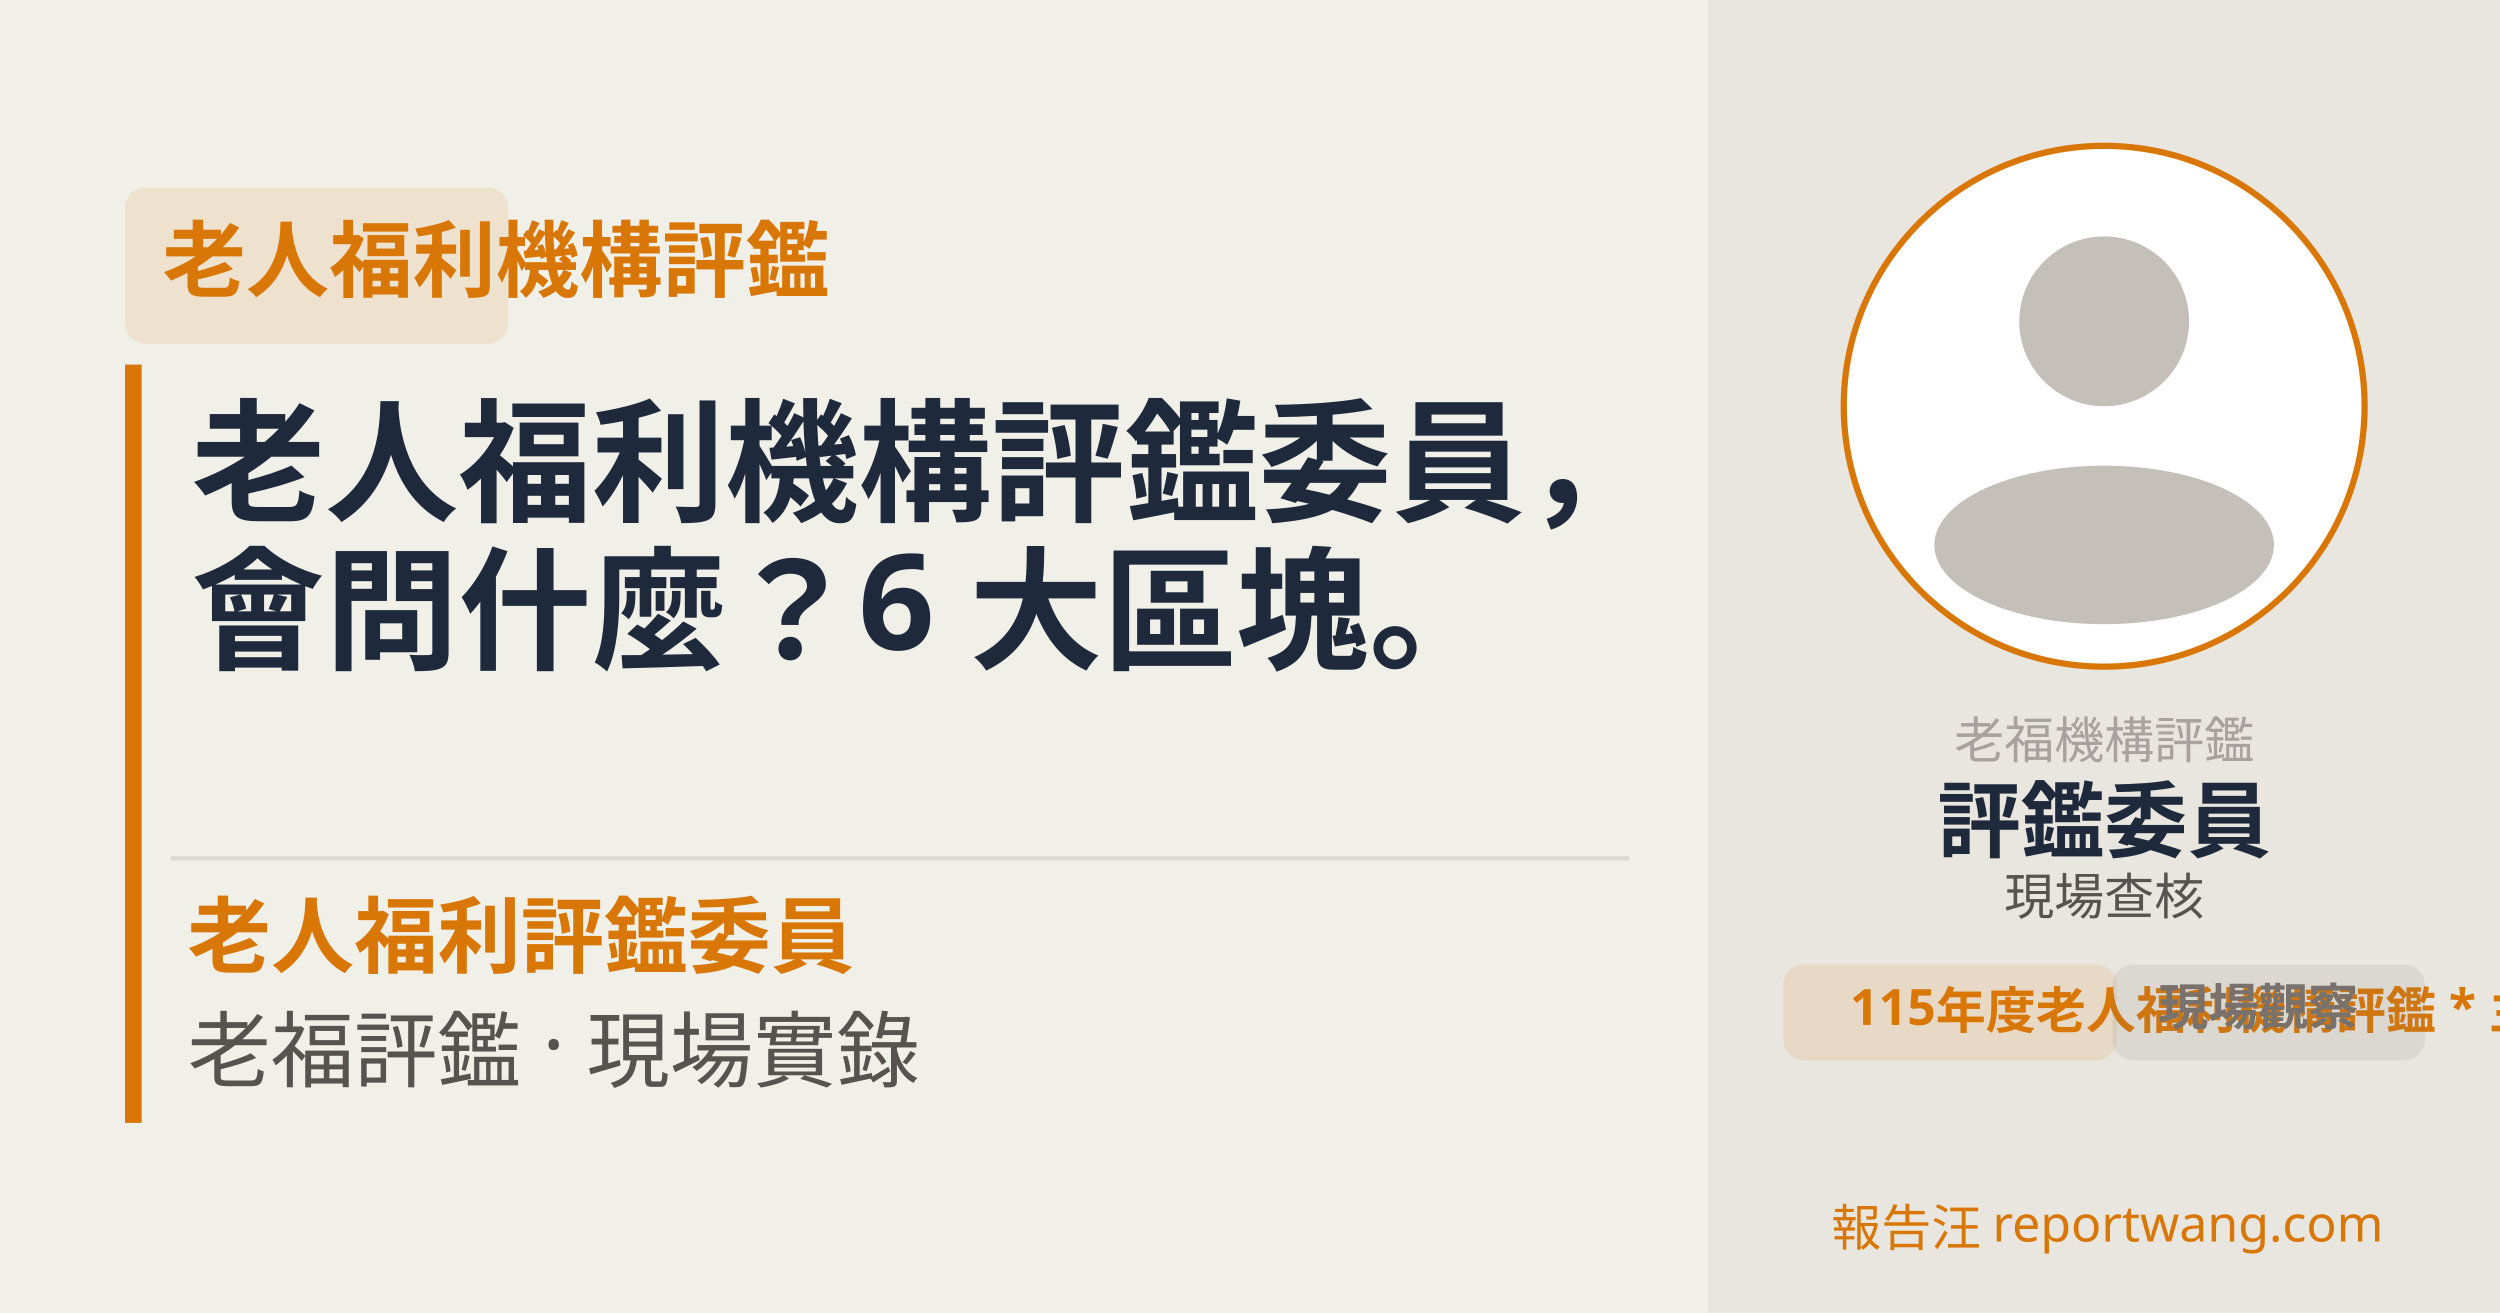
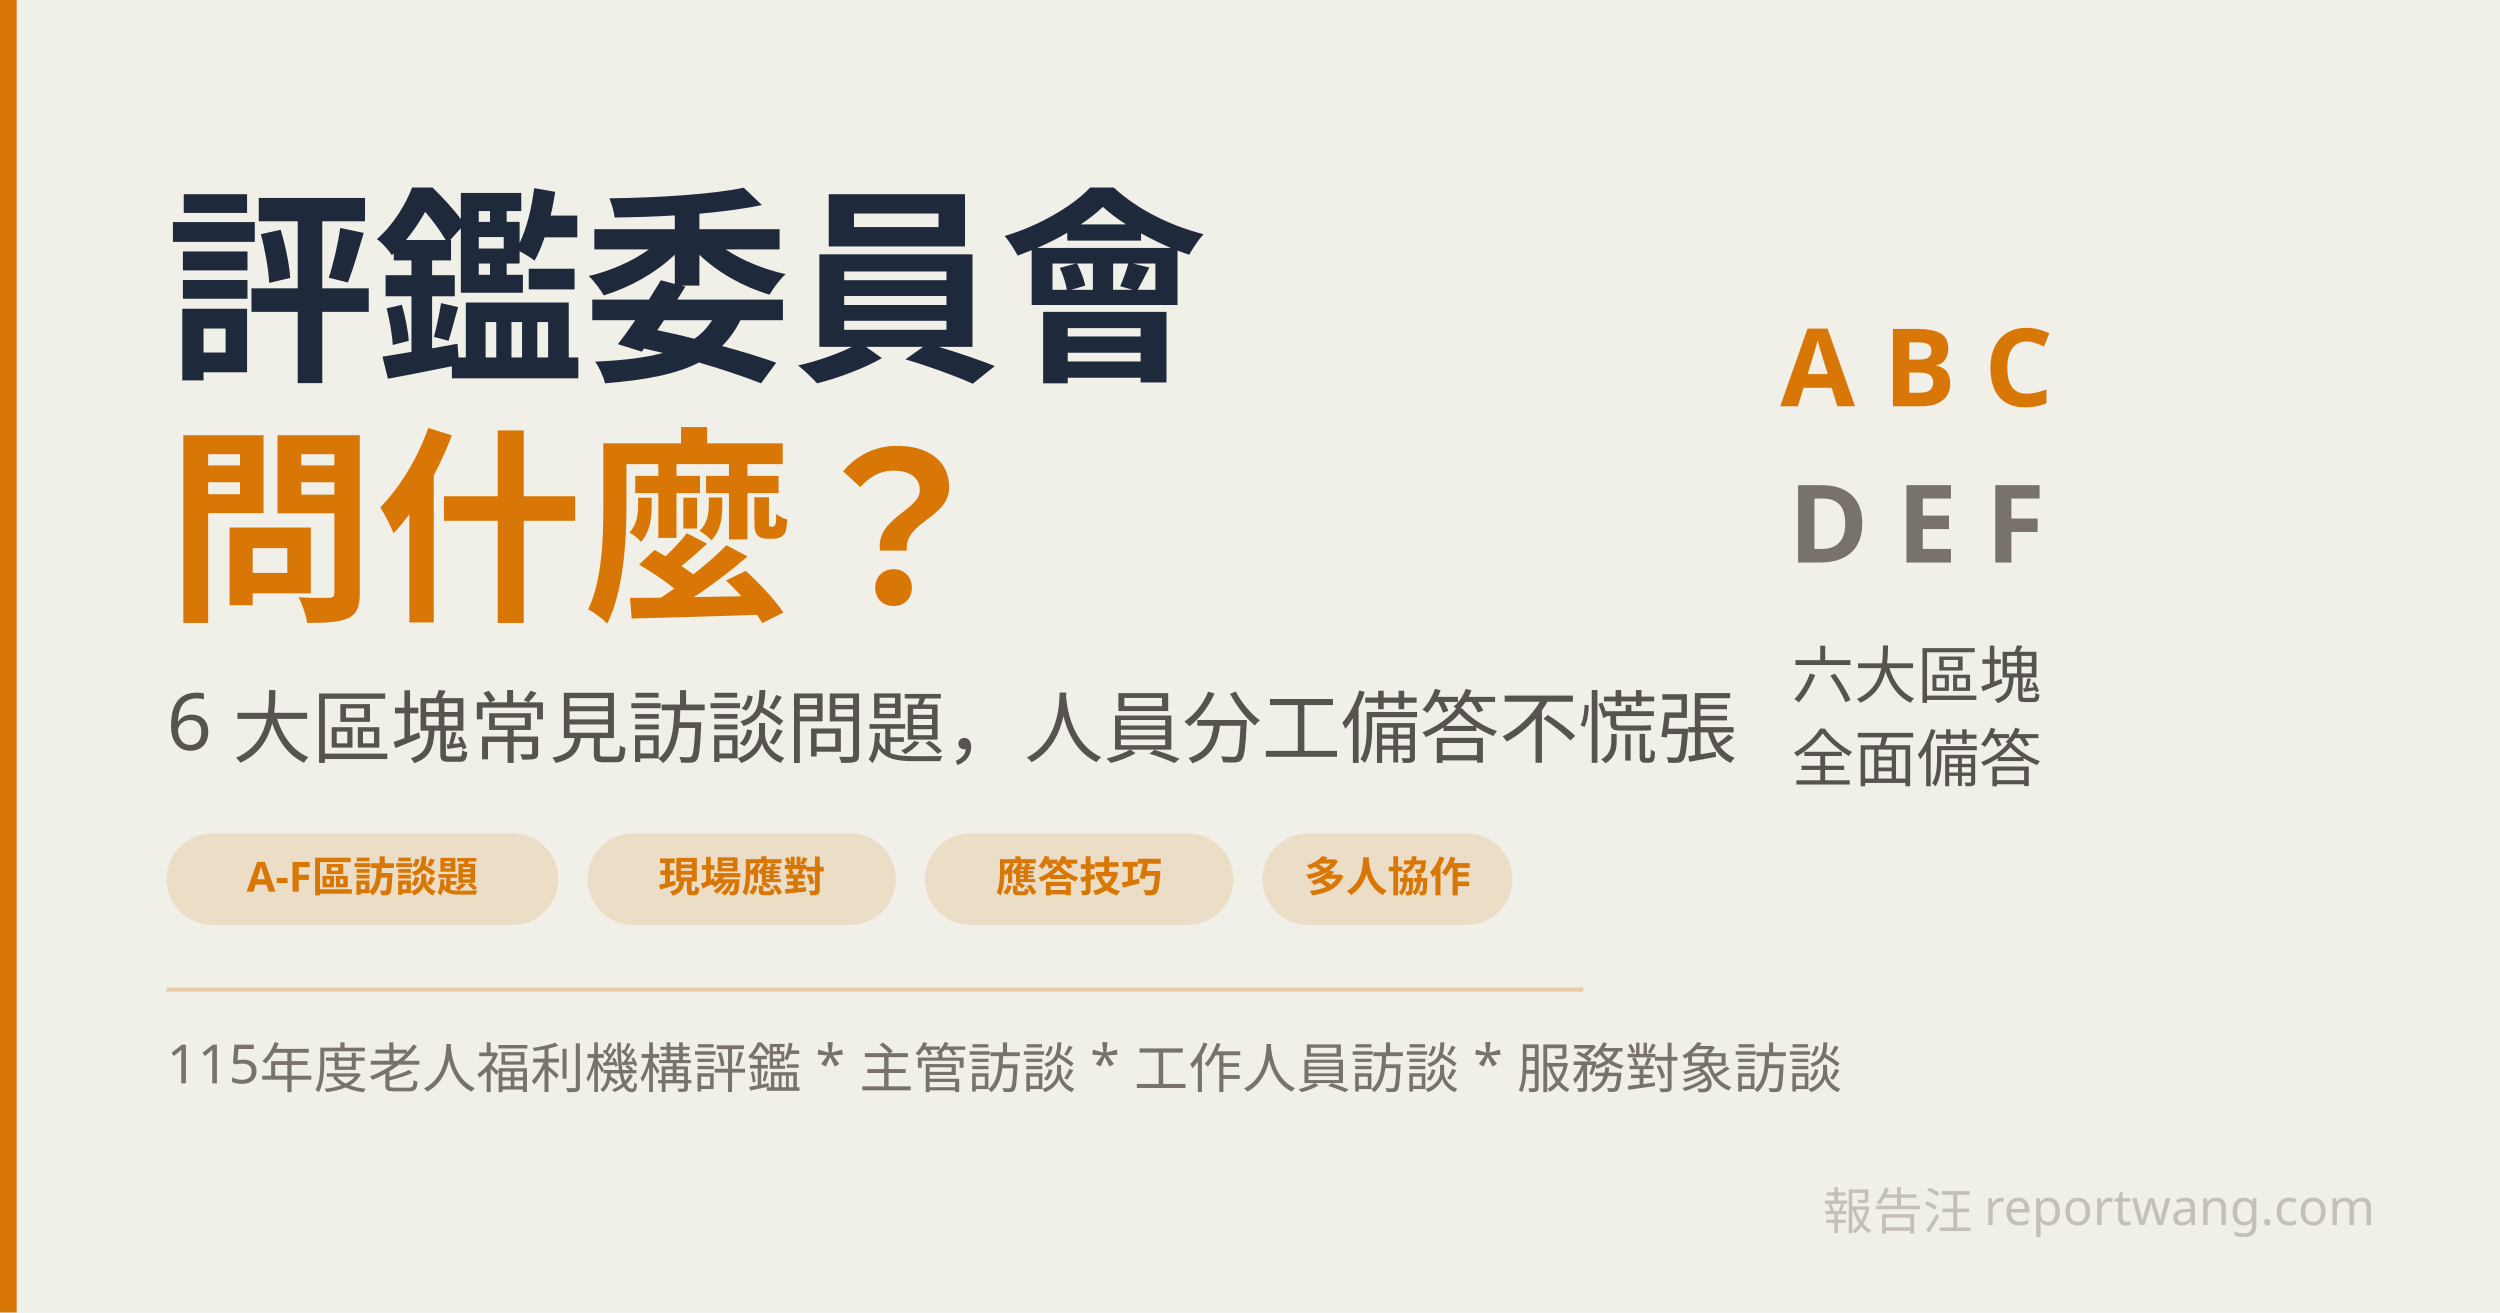
- <svg xmlns="http://www.w3.org/2000/svg" width="1200" height="630" viewBox="0 0 1200 630" fill="none" font-family="'Noto Sans TC', sans-serif">
+ <svg xmlns="http://www.w3.org/2000/svg" width="1200" height="630" viewBox="0 0 1200 630" font-family="'Noto Sans TC', sans-serif">
  <rect width="1200" height="630" fill="#f0efe8" />
-   <g clip-path="url(#clip-elderly-welfare-eval-interview)">
-     <path d="M1200 0H0V630H1200V0Z" fill="#F0EFE8" />
-     <path d="M1200 0H820V630H1200V0Z" fill="#E8E6DE" />
-     <path opacity="0.12" d="M234 90H70C64.477 90 60 94.477 60 100V155C60 160.523 64.477 165 70 165H234C239.523 165 244 160.523 244 155V100C244 94.477 239.523 90 234 90Z" fill="#D97706" />
-     <text fill="#D97706" style="white-space: pre" xml:space="preserve" font-size="40" font-weight="bold" letter-spacing="0em">
-       <tspan x="78" y="139.44">老人福利機構評鑑</tspan>
-     </text>
-     <path d="M68 175H60V539H68V175Z" fill="#D97706" />
-     <text fill="#1E293B" style="white-space: pre" xml:space="preserve" font-size="64" font-weight="bold" letter-spacing="0em">
-       <tspan x="92" y="245.404">老人福利機構評鑑委員，</tspan>
-     </text>
-     <text fill="#1E293B" style="white-space: pre" xml:space="preserve" font-size="64" font-weight="bold" letter-spacing="0em">
-       <tspan x="92" y="316.404">會問什麼？6 大區塊。</tspan>
-     </text>
-     <text fill="#78716C" style="white-space: pre" xml:space="preserve" font-size="64" font-weight="bold" letter-spacing="0em">
-       <tspan x="92" y="387.404" />
-     </text>
-     <path d="M82 412H782" stroke="#DEDAD3" stroke-width="2" />
-     <text fill="#D97706" style="white-space: pre" xml:space="preserve" font-size="40" font-weight="bold" letter-spacing="0em">
-       <tspan x="90" y="463.88">老人福利評鑑委員</tspan>
-     </text>
-     <text fill="#57534E" style="white-space: pre" xml:space="preserve" font-size="40" letter-spacing="0em">
-       <tspan x="90" y="518.776">老福評鑑 · 現場實錄</tspan>
-     </text>
-     <path d="M1010 320C1079.04 320 1135 264.035 1135 195C1135 125.965 1079.04 70 1010 70C940.965 70 885 125.965 885 195C885 264.035 940.965 320 1010 320Z" fill="white" stroke="#D97706" stroke-width="3" />
-     <path d="M1010 195C1032.51 195 1050.76 176.751 1050.76 154.239C1050.76 131.728 1032.51 113.479 1010 113.479C987.488 113.479 969.239 131.728 969.239 154.239C969.239 176.751 987.488 195 1010 195Z" fill="#C4BFB8" />
-     <path d="M1010 299.619C1055.03 299.619 1091.52 282.587 1091.52 261.576C1091.52 240.565 1055.03 223.532 1010 223.532C964.977 223.532 928.479 240.565 928.479 261.576C928.479 282.587 964.977 299.619 1010 299.619Z" fill="#C4BFB8" />
-     <text fill="#A8A29E" style="white-space: pre" xml:space="preserve" font-size="24" letter-spacing="0em">
-       <tspan x="938" y="363.964">老福機構評鑑</tspan>
-     </text>
-     <text fill="#1E293B" style="white-space: pre" xml:space="preserve" font-size="40" font-weight="bold" letter-spacing="0em">
-       <tspan x="930" y="408.44">評鑑委員</tspan>
-     </text>
-     <text fill="#57534E" style="white-space: pre" xml:space="preserve" font-size="24" letter-spacing="0em">
-       <tspan x="962" y="438.964">現場查核</tspan>
-     </text>
-     <path opacity="0.12" d="M1006 463H866C860.477 463 856 467.477 856 473V499C856 504.523 860.477 509 866 509H1006C1011.52 509 1016 504.523 1016 499V473C1016 467.477 1011.52 463 1006 463Z" fill="#D97706" />
-     <text fill="#D97706" style="white-space: pre" xml:space="preserve" font-size="24" font-weight="bold" letter-spacing="0em">
-       <tspan x="888" y="491.964">115年度老人福利機構評鑑 * 主管訪談 * 工作人員訪談 * 服務對象訪談</tspan>
-     </text>
-     <path opacity="0.12" d="M1154 463H1024C1018.48 463 1014 467.477 1014 473V499C1014 504.523 1018.48 509 1024 509H1154C1159.52 509 1164 504.523 1164 499V473C1164 467.477 1159.52 463 1154 463Z" fill="#78716C" />
-     <text fill="#78716C" style="white-space: pre" xml:space="preserve" font-size="24" font-weight="bold" letter-spacing="0em">
-       <tspan x="1036" y="491.964">現場觀察</tspan>
-     </text>
-     <text fill="#D97706" style="white-space: pre" xml:space="preserve" font-size="24" letter-spacing="0em">
-       <tspan x="879.008" y="597.928">報告汪 reportwang.com</tspan>
-     </text>
-   </g>
-   <defs>
-     <clipPath id="clip-elderly-welfare-eval-interview">
-       <rect width="1200" height="630" fill="white" />
-     </clipPath>
-   </defs>
+   <rect x="0" y="0" width="8" height="630" fill="#d97706" />
+   <text x="80" y="175" font-size="100" font-weight="900" fill="#1e293b">評鑑委員會</text>
+   <text x="80" y="290" font-size="100" font-weight="900" fill="#d97706">問什麼？</text>
+   <text x="80" y="360" font-size="38" fill="#57534e">6 大區塊常見訪談問題，人員分工備答不慌張</text>
+   <rect x="80" y="400" width="188" height="44" rx="22" fill="#d97706" opacity="0.15" />
+   <text x="174" y="428" font-size="20" fill="#d97706" font-weight="700" text-anchor="middle">A-F區訪談題</text>
+   <rect x="282" y="400" width="148" height="44" rx="22" fill="#d97706" opacity="0.15" />
+   <text x="356" y="428" font-size="20" fill="#d97706" font-weight="700" text-anchor="middle">現場應對</text>
+   <rect x="444" y="400" width="148" height="44" rx="22" fill="#d97706" opacity="0.15" />
+   <text x="518" y="428" font-size="20" fill="#d97706" font-weight="700" text-anchor="middle">應答技巧</text>
+   <rect x="606" y="400" width="120" height="44" rx="22" fill="#d97706" opacity="0.15" />
+   <text x="666" y="428" font-size="20" fill="#d97706" font-weight="700" text-anchor="middle">多人協作</text>
+   <text x="920" y="195" font-size="52" font-weight="900" fill="#d97706" text-anchor="middle">A B C</text>
+   <text x="920" y="270" font-size="52" font-weight="900" fill="#78716c" text-anchor="middle">D E F</text>
+   <text x="920" y="335" font-size="30" fill="#57534e" text-anchor="middle">六大區塊</text>
+   <text x="920" y="375" font-size="30" fill="#57534e" text-anchor="middle">全面備答</text>
+   <line x1="80" y1="475" x2="760" y2="475" stroke="#d97706" stroke-width="2" opacity="0.3" />
+   <text x="80" y="520" font-size="26" fill="#78716c">115年度老人福利機構評鑑 * 主管訪談 * 工作人員訪談 * 服務對象訪談</text>
+   <text x="1140" y="590" font-size="24" fill="#c4bfb8" text-anchor="end" font-weight="400">報告汪 reportwang.com</text>
</svg>
